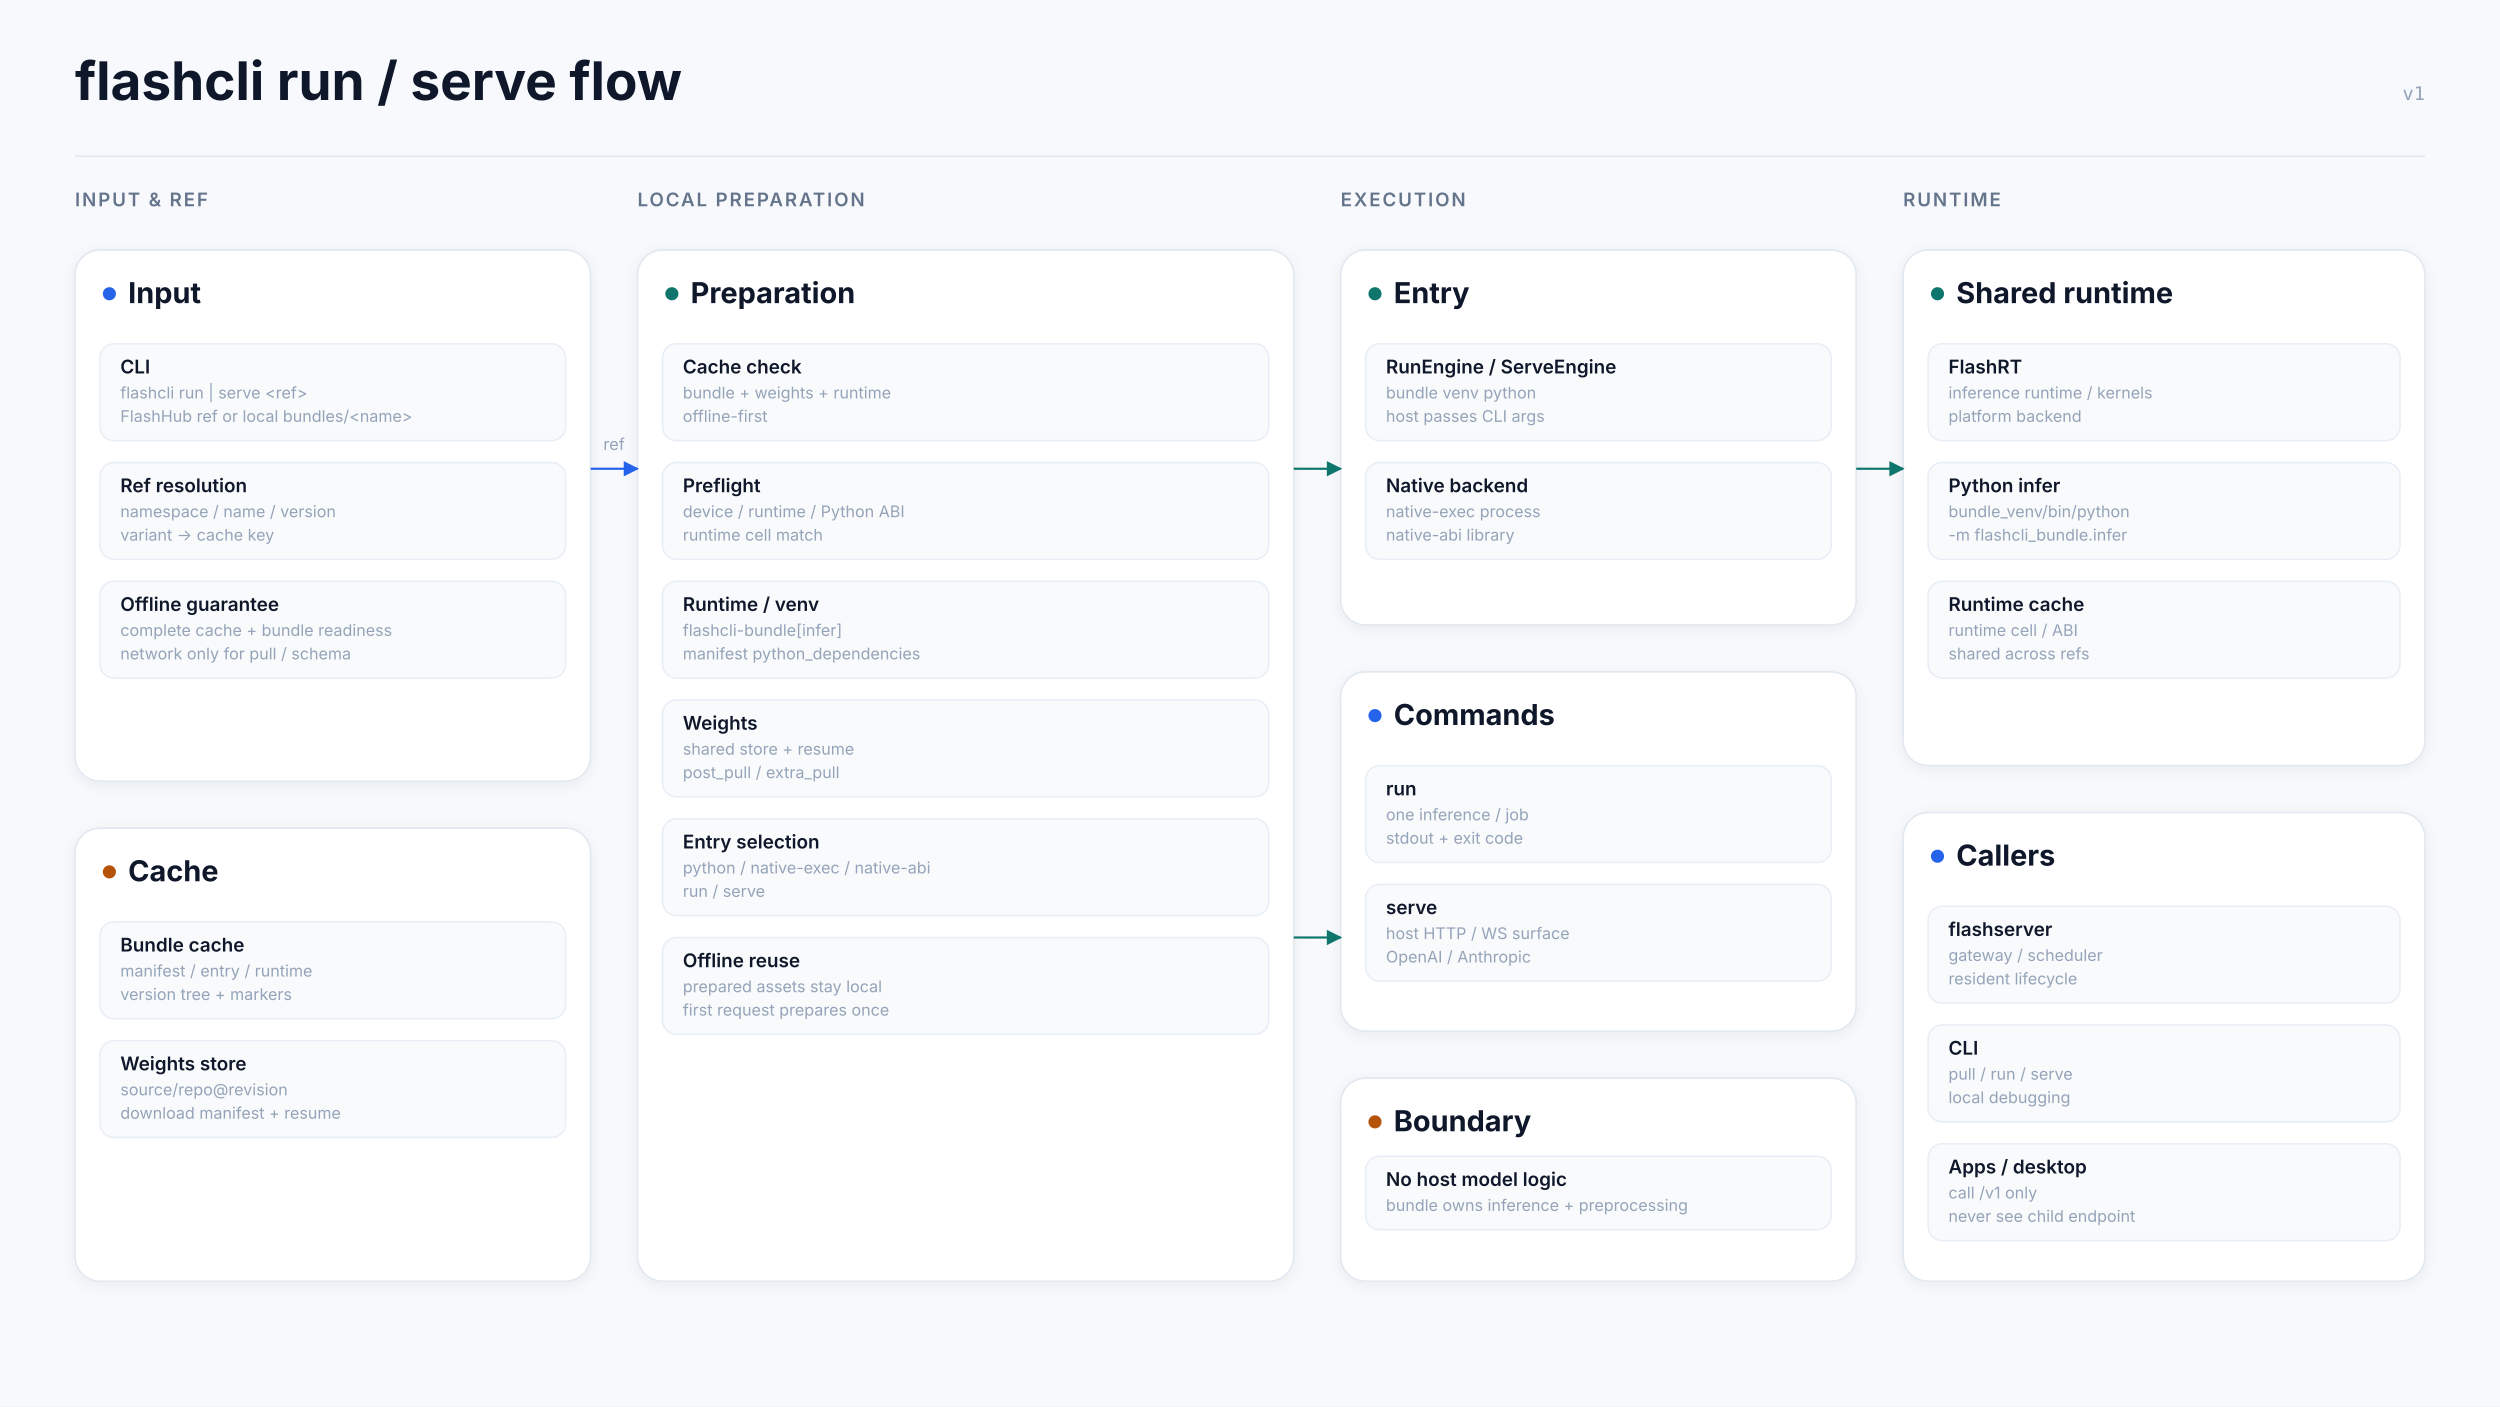
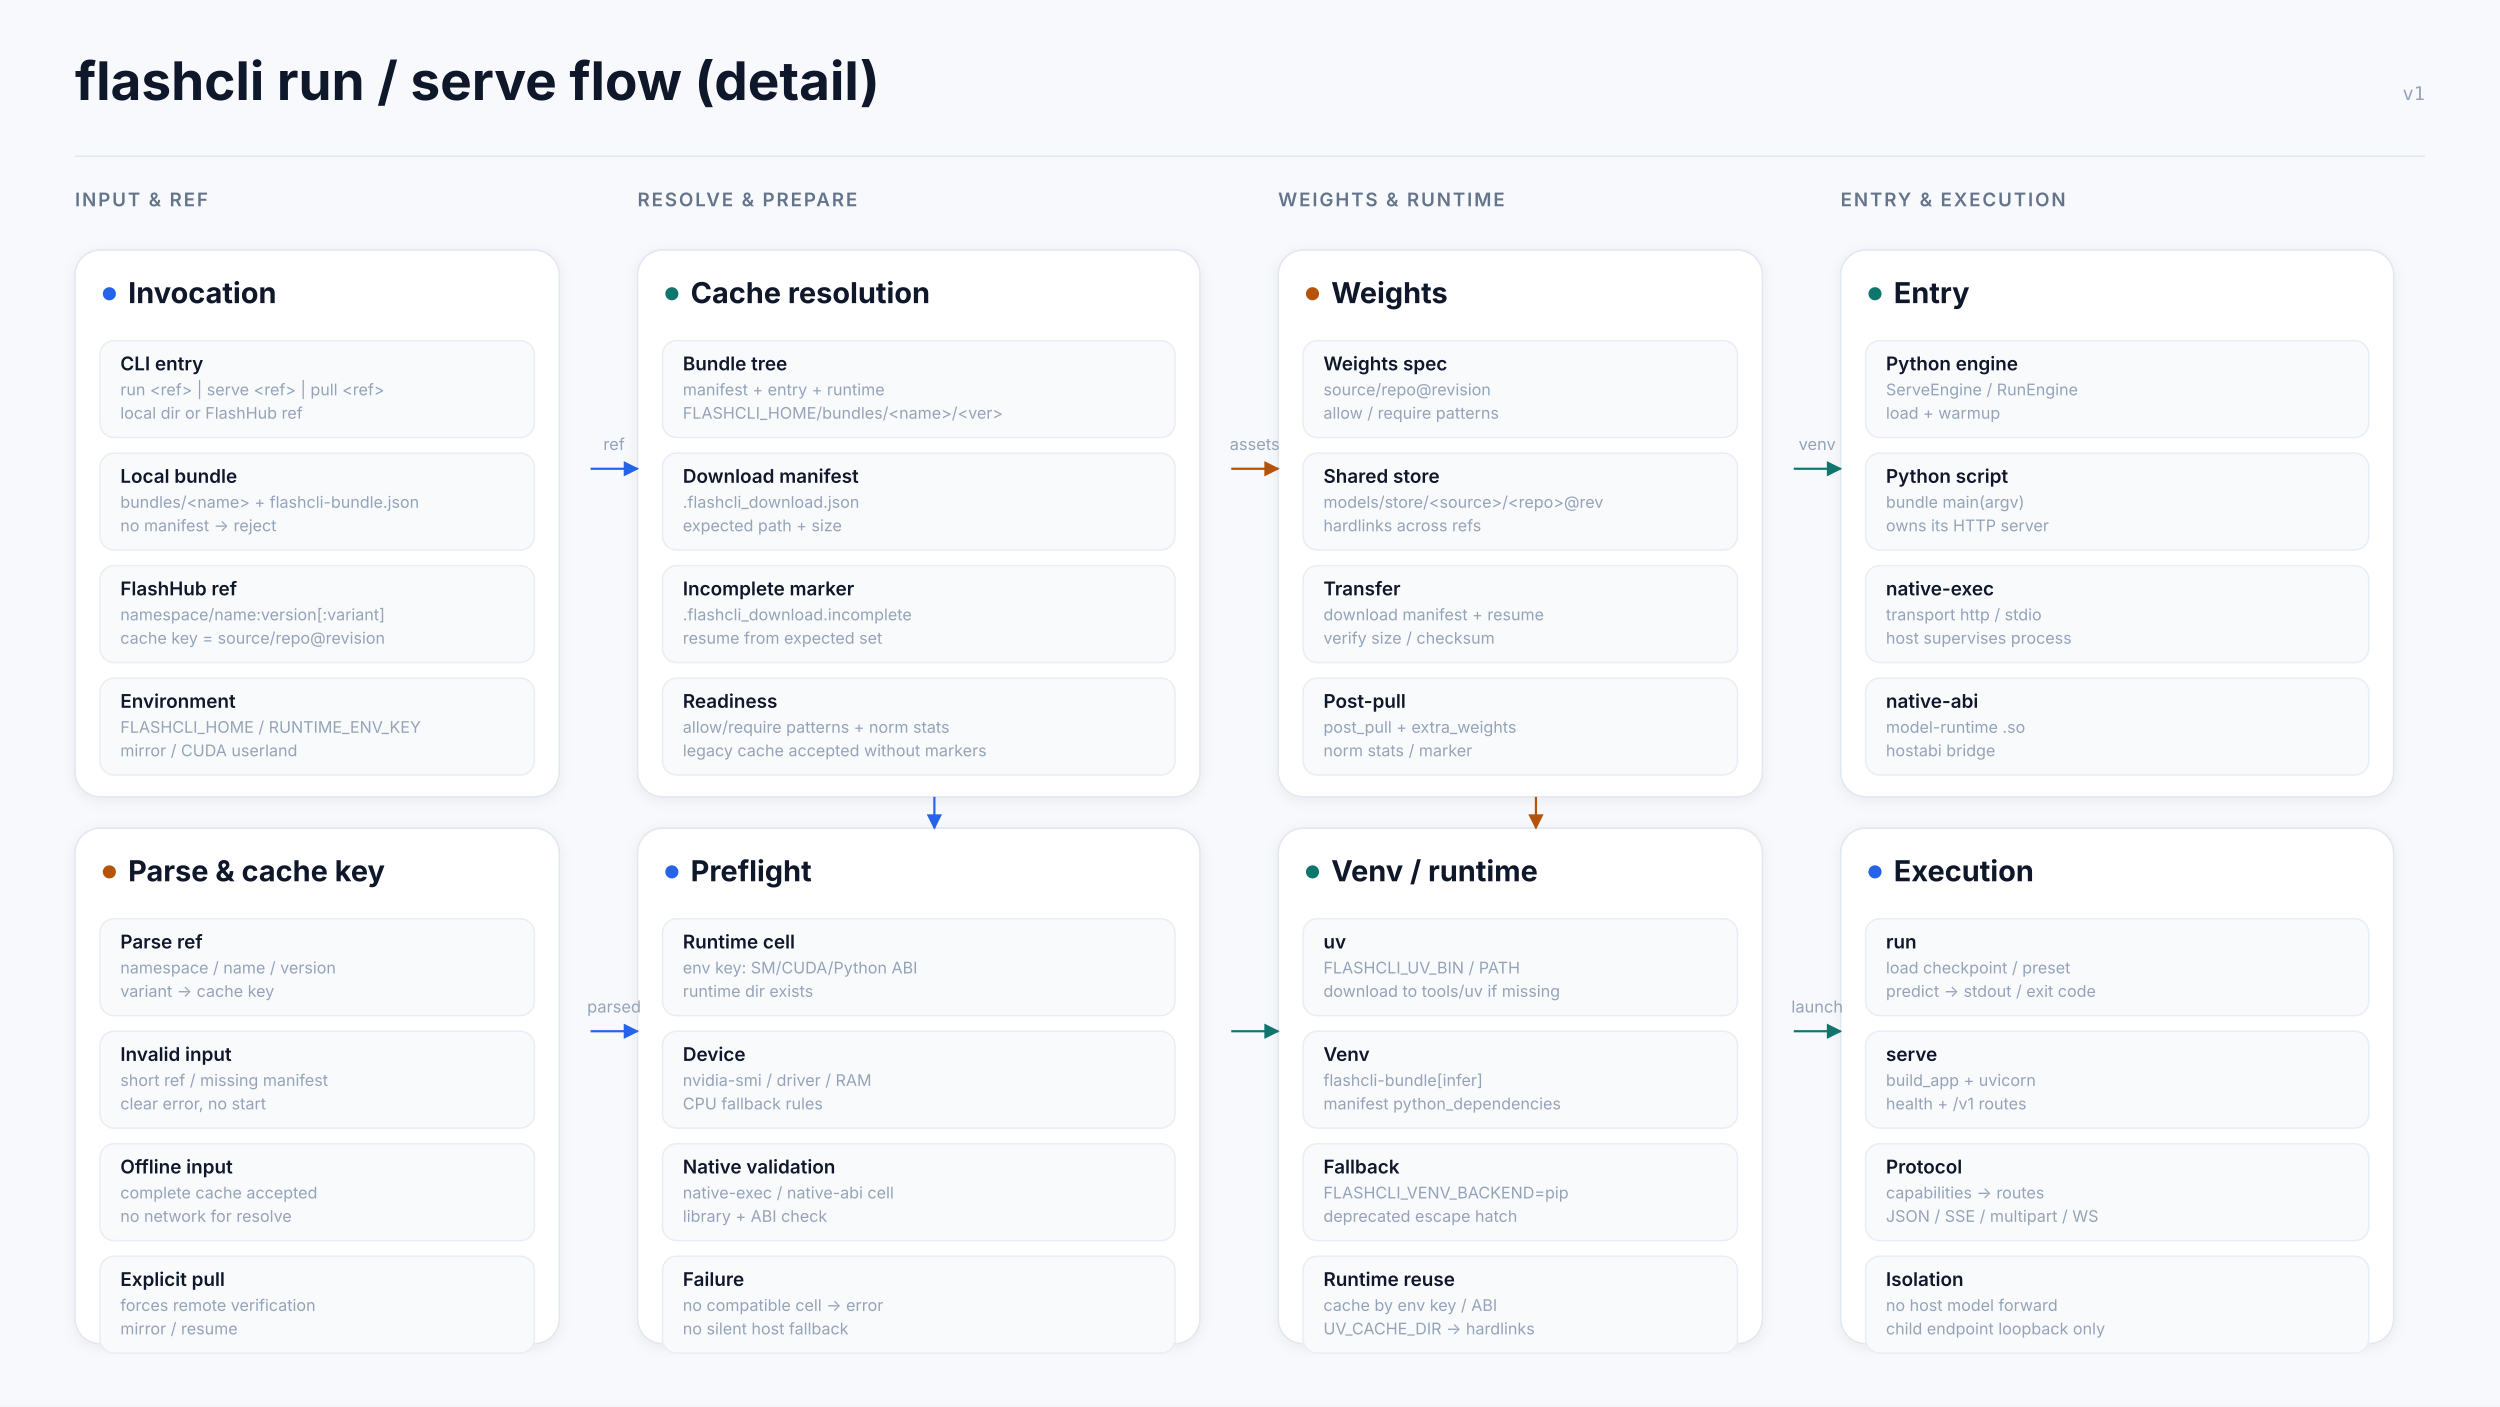
<svg xmlns="http://www.w3.org/2000/svg" width="1600" height="900" viewBox="0 0 1600 900">
  <defs>
    <filter id="shadow" x="-20%" y="-20%" width="140%" height="140%">
      <feDropShadow dx="0" dy="2" stdDeviation="4" flood-color="#0F172A" flood-opacity="0.06" />
    </filter>
    <marker id="arrow-blue" viewBox="0 0 10 10" refX="9" refY="5" markerWidth="7" markerHeight="7" orient="auto-start-reverse">
      <path d="M 0 0 L 10 5 L 0 10 z" fill="#2563EB" />
    </marker>
    <marker id="arrow-green" viewBox="0 0 10 10" refX="9" refY="5" markerWidth="7" markerHeight="7" orient="auto-start-reverse">
      <path d="M 0 0 L 10 5 L 0 10 z" fill="#0F766E" />
    </marker>
    <marker id="arrow-amber" viewBox="0 0 10 10" refX="9" refY="5" markerWidth="7" markerHeight="7" orient="auto-start-reverse">
      <path d="M 0 0 L 10 5 L 0 10 z" fill="#B45309" />
    </marker>
    <marker id="arrow-red" viewBox="0 0 10 10" refX="9" refY="5" markerWidth="7" markerHeight="7" orient="auto-start-reverse">
      <path d="M 0 0 L 10 5 L 0 10 z" fill="#DC2626" />
    </marker>
  </defs>
  <rect width="1600" height="900" fill="#F7F9FC" />
  <path d="M 48 100 L 1552 100" stroke="#E2E8F0" stroke-width="1" />
-   <text x="48" y="64" text-anchor="start" font-family="Inter, Segoe UI, sans-serif" font-size="34" font-weight="700" fill="#0F172A">flashcli run / serve flow</text>
+   <text x="48" y="64" text-anchor="start" font-family="Inter, Segoe UI, sans-serif" font-size="34" font-weight="700" fill="#0F172A">flashcli run / serve flow (detail)</text>
  <text x="1552" y="64" text-anchor="end" font-family="JetBrains Mono, Consolas, monospace" font-size="12" font-weight="400" fill="#94A3B8">v1</text>
  <text x="48" y="132" text-anchor="start" font-family="Inter, Segoe UI, sans-serif" font-size="12" font-weight="600" fill="#64748B" letter-spacing="1.2">INPUT &amp; REF</text>
-   <text x="408" y="132" text-anchor="start" font-family="Inter, Segoe UI, sans-serif" font-size="12" font-weight="600" fill="#64748B" letter-spacing="1.2">LOCAL PREPARATION</text>
-   <text x="858" y="132" text-anchor="start" font-family="Inter, Segoe UI, sans-serif" font-size="12" font-weight="600" fill="#64748B" letter-spacing="1.2">EXECUTION</text>
-   <text x="1218" y="132" text-anchor="start" font-family="Inter, Segoe UI, sans-serif" font-size="12" font-weight="600" fill="#64748B" letter-spacing="1.2">RUNTIME</text>
-   <rect x="48" y="160" width="330" height="340" rx="16" fill="#FFFFFF" stroke="#E2E8F0" stroke-width="1.1" filter="url(#shadow)" />
+   <text x="408" y="132" text-anchor="start" font-family="Inter, Segoe UI, sans-serif" font-size="12" font-weight="600" fill="#64748B" letter-spacing="1.2">RESOLVE &amp; PREPARE</text>
+   <text x="818" y="132" text-anchor="start" font-family="Inter, Segoe UI, sans-serif" font-size="12" font-weight="600" fill="#64748B" letter-spacing="1.2">WEIGHTS &amp; RUNTIME</text>
+   <text x="1178" y="132" text-anchor="start" font-family="Inter, Segoe UI, sans-serif" font-size="12" font-weight="600" fill="#64748B" letter-spacing="1.2">ENTRY &amp; EXECUTION</text>
+   <rect x="48" y="160" width="310" height="350" rx="16" fill="#FFFFFF" stroke="#E2E8F0" stroke-width="1.1" filter="url(#shadow)" />
  <circle cx="70" cy="188" r="4.2" fill="#2563EB" />
-   <text x="82" y="194" text-anchor="start" font-family="Inter, Segoe UI, sans-serif" font-size="18.5" font-weight="700" fill="#0F172A">Input</text>
-   <rect x="64" y="220" width="298" height="62" rx="9" fill="#F8FAFC" stroke="#E8EEF5" stroke-width="1" />
-   <text x="77" y="239" text-anchor="start" font-family="Inter, Segoe UI, sans-serif" font-size="12.1" font-weight="600" fill="#0F172A">CLI</text>
-   <text x="77" y="255" text-anchor="start" font-family="Inter, Segoe UI, sans-serif" font-size="10.3" font-weight="400" fill="#94A3B8">flashcli run | serve &lt;ref&gt;</text>
-   <text x="77" y="270" text-anchor="start" font-family="Inter, Segoe UI, sans-serif" font-size="10.3" font-weight="400" fill="#94A3B8">FlashHub ref or local bundles/&lt;name&gt;</text>
-   <rect x="64" y="296" width="298" height="62" rx="9" fill="#F8FAFC" stroke="#E8EEF5" stroke-width="1" />
-   <text x="77" y="315" text-anchor="start" font-family="Inter, Segoe UI, sans-serif" font-size="12.1" font-weight="600" fill="#0F172A">Ref resolution</text>
-   <text x="77" y="331" text-anchor="start" font-family="Inter, Segoe UI, sans-serif" font-size="10.3" font-weight="400" fill="#94A3B8">namespace / name / version</text>
-   <text x="77" y="346" text-anchor="start" font-family="Inter, Segoe UI, sans-serif" font-size="10.3" font-weight="400" fill="#94A3B8">variant -&gt; cache key</text>
-   <rect x="64" y="372" width="298" height="62" rx="9" fill="#F8FAFC" stroke="#E8EEF5" stroke-width="1" />
-   <text x="77" y="391" text-anchor="start" font-family="Inter, Segoe UI, sans-serif" font-size="12.1" font-weight="600" fill="#0F172A">Offline guarantee</text>
-   <text x="77" y="407" text-anchor="start" font-family="Inter, Segoe UI, sans-serif" font-size="10.3" font-weight="400" fill="#94A3B8">complete cache + bundle readiness</text>
-   <text x="77" y="422" text-anchor="start" font-family="Inter, Segoe UI, sans-serif" font-size="10.3" font-weight="400" fill="#94A3B8">network only for pull / schema</text>
-   <rect x="48" y="530" width="330" height="290" rx="16" fill="#FFFFFF" stroke="#E2E8F0" stroke-width="1.1" filter="url(#shadow)" />
+   <text x="82" y="194" text-anchor="start" font-family="Inter, Segoe UI, sans-serif" font-size="18.5" font-weight="700" fill="#0F172A">Invocation</text>
+   <rect x="64" y="218" width="278" height="62" rx="9" fill="#F8FAFC" stroke="#E8EEF5" stroke-width="1" />
+   <text x="77" y="237" text-anchor="start" font-family="Inter, Segoe UI, sans-serif" font-size="12.1" font-weight="600" fill="#0F172A">CLI entry</text>
+   <text x="77" y="253" text-anchor="start" font-family="Inter, Segoe UI, sans-serif" font-size="10.3" font-weight="400" fill="#94A3B8">run &lt;ref&gt; | serve &lt;ref&gt; | pull &lt;ref&gt;</text>
+   <text x="77" y="268" text-anchor="start" font-family="Inter, Segoe UI, sans-serif" font-size="10.3" font-weight="400" fill="#94A3B8">local dir or FlashHub ref</text>
+   <rect x="64" y="290" width="278" height="62" rx="9" fill="#F8FAFC" stroke="#E8EEF5" stroke-width="1" />
+   <text x="77" y="309" text-anchor="start" font-family="Inter, Segoe UI, sans-serif" font-size="12.1" font-weight="600" fill="#0F172A">Local bundle</text>
+   <text x="77" y="325" text-anchor="start" font-family="Inter, Segoe UI, sans-serif" font-size="10.3" font-weight="400" fill="#94A3B8">bundles/&lt;name&gt; + flashcli-bundle.json</text>
+   <text x="77" y="340" text-anchor="start" font-family="Inter, Segoe UI, sans-serif" font-size="10.3" font-weight="400" fill="#94A3B8">no manifest -&gt; reject</text>
+   <rect x="64" y="362" width="278" height="62" rx="9" fill="#F8FAFC" stroke="#E8EEF5" stroke-width="1" />
+   <text x="77" y="381" text-anchor="start" font-family="Inter, Segoe UI, sans-serif" font-size="12.1" font-weight="600" fill="#0F172A">FlashHub ref</text>
+   <text x="77" y="397" text-anchor="start" font-family="Inter, Segoe UI, sans-serif" font-size="10.3" font-weight="400" fill="#94A3B8">namespace/name:version[:variant]</text>
+   <text x="77" y="412" text-anchor="start" font-family="Inter, Segoe UI, sans-serif" font-size="10.3" font-weight="400" fill="#94A3B8">cache key = source/repo@revision</text>
+   <rect x="64" y="434" width="278" height="62" rx="9" fill="#F8FAFC" stroke="#E8EEF5" stroke-width="1" />
+   <text x="77" y="453" text-anchor="start" font-family="Inter, Segoe UI, sans-serif" font-size="12.1" font-weight="600" fill="#0F172A">Environment</text>
+   <text x="77" y="469" text-anchor="start" font-family="Inter, Segoe UI, sans-serif" font-size="10.3" font-weight="400" fill="#94A3B8">FLASHCLI_HOME / RUNTIME_ENV_KEY</text>
+   <text x="77" y="484" text-anchor="start" font-family="Inter, Segoe UI, sans-serif" font-size="10.3" font-weight="400" fill="#94A3B8">mirror / CUDA userland</text>
+   <rect x="48" y="530" width="310" height="330" rx="16" fill="#FFFFFF" stroke="#E2E8F0" stroke-width="1.1" filter="url(#shadow)" />
  <circle cx="70" cy="558" r="4.2" fill="#B45309" />
-   <text x="82" y="564" text-anchor="start" font-family="Inter, Segoe UI, sans-serif" font-size="18.5" font-weight="700" fill="#0F172A">Cache</text>
-   <rect x="64" y="590" width="298" height="62" rx="9" fill="#F8FAFC" stroke="#E8EEF5" stroke-width="1" />
-   <text x="77" y="609" text-anchor="start" font-family="Inter, Segoe UI, sans-serif" font-size="12.1" font-weight="600" fill="#0F172A">Bundle cache</text>
-   <text x="77" y="625" text-anchor="start" font-family="Inter, Segoe UI, sans-serif" font-size="10.3" font-weight="400" fill="#94A3B8">manifest / entry / runtime</text>
-   <text x="77" y="640" text-anchor="start" font-family="Inter, Segoe UI, sans-serif" font-size="10.3" font-weight="400" fill="#94A3B8">version tree + markers</text>
-   <rect x="64" y="666" width="298" height="62" rx="9" fill="#F8FAFC" stroke="#E8EEF5" stroke-width="1" />
-   <text x="77" y="685" text-anchor="start" font-family="Inter, Segoe UI, sans-serif" font-size="12.1" font-weight="600" fill="#0F172A">Weights store</text>
-   <text x="77" y="701" text-anchor="start" font-family="Inter, Segoe UI, sans-serif" font-size="10.3" font-weight="400" fill="#94A3B8">source/repo@revision</text>
-   <text x="77" y="716" text-anchor="start" font-family="Inter, Segoe UI, sans-serif" font-size="10.3" font-weight="400" fill="#94A3B8">download manifest + resume</text>
-   <rect x="408" y="160" width="420" height="660" rx="16" fill="#FFFFFF" stroke="#E2E8F0" stroke-width="1.1" filter="url(#shadow)" />
+   <text x="82" y="564" text-anchor="start" font-family="Inter, Segoe UI, sans-serif" font-size="18.5" font-weight="700" fill="#0F172A">Parse &amp; cache key</text>
+   <rect x="64" y="588" width="278" height="62" rx="9" fill="#F8FAFC" stroke="#E8EEF5" stroke-width="1" />
+   <text x="77" y="607" text-anchor="start" font-family="Inter, Segoe UI, sans-serif" font-size="12.1" font-weight="600" fill="#0F172A">Parse ref</text>
+   <text x="77" y="623" text-anchor="start" font-family="Inter, Segoe UI, sans-serif" font-size="10.3" font-weight="400" fill="#94A3B8">namespace / name / version</text>
+   <text x="77" y="638" text-anchor="start" font-family="Inter, Segoe UI, sans-serif" font-size="10.3" font-weight="400" fill="#94A3B8">variant -&gt; cache key</text>
+   <rect x="64" y="660" width="278" height="62" rx="9" fill="#F8FAFC" stroke="#E8EEF5" stroke-width="1" />
+   <text x="77" y="679" text-anchor="start" font-family="Inter, Segoe UI, sans-serif" font-size="12.1" font-weight="600" fill="#0F172A">Invalid input</text>
+   <text x="77" y="695" text-anchor="start" font-family="Inter, Segoe UI, sans-serif" font-size="10.3" font-weight="400" fill="#94A3B8">short ref / missing manifest</text>
+   <text x="77" y="710" text-anchor="start" font-family="Inter, Segoe UI, sans-serif" font-size="10.3" font-weight="400" fill="#94A3B8">clear error, no start</text>
+   <rect x="64" y="732" width="278" height="62" rx="9" fill="#F8FAFC" stroke="#E8EEF5" stroke-width="1" />
+   <text x="77" y="751" text-anchor="start" font-family="Inter, Segoe UI, sans-serif" font-size="12.1" font-weight="600" fill="#0F172A">Offline input</text>
+   <text x="77" y="767" text-anchor="start" font-family="Inter, Segoe UI, sans-serif" font-size="10.3" font-weight="400" fill="#94A3B8">complete cache accepted</text>
+   <text x="77" y="782" text-anchor="start" font-family="Inter, Segoe UI, sans-serif" font-size="10.3" font-weight="400" fill="#94A3B8">no network for resolve</text>
+   <rect x="64" y="804" width="278" height="62" rx="9" fill="#F8FAFC" stroke="#E8EEF5" stroke-width="1" />
+   <text x="77" y="823" text-anchor="start" font-family="Inter, Segoe UI, sans-serif" font-size="12.1" font-weight="600" fill="#0F172A">Explicit pull</text>
+   <text x="77" y="839" text-anchor="start" font-family="Inter, Segoe UI, sans-serif" font-size="10.3" font-weight="400" fill="#94A3B8">forces remote verification</text>
+   <text x="77" y="854" text-anchor="start" font-family="Inter, Segoe UI, sans-serif" font-size="10.3" font-weight="400" fill="#94A3B8">mirror / resume</text>
+   <rect x="408" y="160" width="360" height="350" rx="16" fill="#FFFFFF" stroke="#E2E8F0" stroke-width="1.1" filter="url(#shadow)" />
  <circle cx="430" cy="188" r="4.2" fill="#0F766E" />
-   <text x="442" y="194" text-anchor="start" font-family="Inter, Segoe UI, sans-serif" font-size="18.5" font-weight="700" fill="#0F172A">Preparation</text>
-   <rect x="424" y="220" width="388" height="62" rx="9" fill="#F8FAFC" stroke="#E8EEF5" stroke-width="1" />
-   <text x="437" y="239" text-anchor="start" font-family="Inter, Segoe UI, sans-serif" font-size="12.1" font-weight="600" fill="#0F172A">Cache check</text>
-   <text x="437" y="255" text-anchor="start" font-family="Inter, Segoe UI, sans-serif" font-size="10.3" font-weight="400" fill="#94A3B8">bundle + weights + runtime</text>
-   <text x="437" y="270" text-anchor="start" font-family="Inter, Segoe UI, sans-serif" font-size="10.3" font-weight="400" fill="#94A3B8">offline-first</text>
-   <rect x="424" y="296" width="388" height="62" rx="9" fill="#F8FAFC" stroke="#E8EEF5" stroke-width="1" />
-   <text x="437" y="315" text-anchor="start" font-family="Inter, Segoe UI, sans-serif" font-size="12.1" font-weight="600" fill="#0F172A">Preflight</text>
-   <text x="437" y="331" text-anchor="start" font-family="Inter, Segoe UI, sans-serif" font-size="10.3" font-weight="400" fill="#94A3B8">device / runtime / Python ABI</text>
-   <text x="437" y="346" text-anchor="start" font-family="Inter, Segoe UI, sans-serif" font-size="10.3" font-weight="400" fill="#94A3B8">runtime cell match</text>
-   <rect x="424" y="372" width="388" height="62" rx="9" fill="#F8FAFC" stroke="#E8EEF5" stroke-width="1" />
-   <text x="437" y="391" text-anchor="start" font-family="Inter, Segoe UI, sans-serif" font-size="12.1" font-weight="600" fill="#0F172A">Runtime / venv</text>
-   <text x="437" y="407" text-anchor="start" font-family="Inter, Segoe UI, sans-serif" font-size="10.3" font-weight="400" fill="#94A3B8">flashcli-bundle[infer]</text>
-   <text x="437" y="422" text-anchor="start" font-family="Inter, Segoe UI, sans-serif" font-size="10.3" font-weight="400" fill="#94A3B8">manifest python_dependencies</text>
-   <rect x="424" y="448" width="388" height="62" rx="9" fill="#F8FAFC" stroke="#E8EEF5" stroke-width="1" />
-   <text x="437" y="467" text-anchor="start" font-family="Inter, Segoe UI, sans-serif" font-size="12.1" font-weight="600" fill="#0F172A">Weights</text>
-   <text x="437" y="483" text-anchor="start" font-family="Inter, Segoe UI, sans-serif" font-size="10.3" font-weight="400" fill="#94A3B8">shared store + resume</text>
-   <text x="437" y="498" text-anchor="start" font-family="Inter, Segoe UI, sans-serif" font-size="10.3" font-weight="400" fill="#94A3B8">post_pull / extra_pull</text>
-   <rect x="424" y="524" width="388" height="62" rx="9" fill="#F8FAFC" stroke="#E8EEF5" stroke-width="1" />
-   <text x="437" y="543" text-anchor="start" font-family="Inter, Segoe UI, sans-serif" font-size="12.1" font-weight="600" fill="#0F172A">Entry selection</text>
-   <text x="437" y="559" text-anchor="start" font-family="Inter, Segoe UI, sans-serif" font-size="10.3" font-weight="400" fill="#94A3B8">python / native-exec / native-abi</text>
-   <text x="437" y="574" text-anchor="start" font-family="Inter, Segoe UI, sans-serif" font-size="10.3" font-weight="400" fill="#94A3B8">run / serve</text>
-   <rect x="424" y="600" width="388" height="62" rx="9" fill="#F8FAFC" stroke="#E8EEF5" stroke-width="1" />
-   <text x="437" y="619" text-anchor="start" font-family="Inter, Segoe UI, sans-serif" font-size="12.1" font-weight="600" fill="#0F172A">Offline reuse</text>
-   <text x="437" y="635" text-anchor="start" font-family="Inter, Segoe UI, sans-serif" font-size="10.3" font-weight="400" fill="#94A3B8">prepared assets stay local</text>
-   <text x="437" y="650" text-anchor="start" font-family="Inter, Segoe UI, sans-serif" font-size="10.3" font-weight="400" fill="#94A3B8">first request prepares once</text>
-   <rect x="858" y="160" width="330" height="240" rx="16" fill="#FFFFFF" stroke="#E2E8F0" stroke-width="1.1" filter="url(#shadow)" />
-   <circle cx="880" cy="188" r="4.2" fill="#0F766E" />
-   <text x="892" y="194" text-anchor="start" font-family="Inter, Segoe UI, sans-serif" font-size="18.5" font-weight="700" fill="#0F172A">Entry</text>
-   <rect x="874" y="220" width="298" height="62" rx="9" fill="#F8FAFC" stroke="#E8EEF5" stroke-width="1" />
-   <text x="887" y="239" text-anchor="start" font-family="Inter, Segoe UI, sans-serif" font-size="12.1" font-weight="600" fill="#0F172A">RunEngine / ServeEngine</text>
-   <text x="887" y="255" text-anchor="start" font-family="Inter, Segoe UI, sans-serif" font-size="10.3" font-weight="400" fill="#94A3B8">bundle venv python</text>
-   <text x="887" y="270" text-anchor="start" font-family="Inter, Segoe UI, sans-serif" font-size="10.3" font-weight="400" fill="#94A3B8">host passes CLI args</text>
-   <rect x="874" y="296" width="298" height="62" rx="9" fill="#F8FAFC" stroke="#E8EEF5" stroke-width="1" />
-   <text x="887" y="315" text-anchor="start" font-family="Inter, Segoe UI, sans-serif" font-size="12.1" font-weight="600" fill="#0F172A">Native backend</text>
-   <text x="887" y="331" text-anchor="start" font-family="Inter, Segoe UI, sans-serif" font-size="10.3" font-weight="400" fill="#94A3B8">native-exec process</text>
-   <text x="887" y="346" text-anchor="start" font-family="Inter, Segoe UI, sans-serif" font-size="10.3" font-weight="400" fill="#94A3B8">native-abi library</text>
-   <rect x="858" y="430" width="330" height="230" rx="16" fill="#FFFFFF" stroke="#E2E8F0" stroke-width="1.1" filter="url(#shadow)" />
-   <circle cx="880" cy="458" r="4.2" fill="#2563EB" />
-   <text x="892" y="464" text-anchor="start" font-family="Inter, Segoe UI, sans-serif" font-size="18.5" font-weight="700" fill="#0F172A">Commands</text>
-   <rect x="874" y="490" width="298" height="62" rx="9" fill="#F8FAFC" stroke="#E8EEF5" stroke-width="1" />
-   <text x="887" y="509" text-anchor="start" font-family="Inter, Segoe UI, sans-serif" font-size="12.1" font-weight="600" fill="#0F172A">run</text>
-   <text x="887" y="525" text-anchor="start" font-family="Inter, Segoe UI, sans-serif" font-size="10.3" font-weight="400" fill="#94A3B8">one inference / job</text>
-   <text x="887" y="540" text-anchor="start" font-family="Inter, Segoe UI, sans-serif" font-size="10.3" font-weight="400" fill="#94A3B8">stdout + exit code</text>
-   <rect x="874" y="566" width="298" height="62" rx="9" fill="#F8FAFC" stroke="#E8EEF5" stroke-width="1" />
-   <text x="887" y="585" text-anchor="start" font-family="Inter, Segoe UI, sans-serif" font-size="12.1" font-weight="600" fill="#0F172A">serve</text>
-   <text x="887" y="601" text-anchor="start" font-family="Inter, Segoe UI, sans-serif" font-size="10.3" font-weight="400" fill="#94A3B8">host HTTP / WS surface</text>
-   <text x="887" y="616" text-anchor="start" font-family="Inter, Segoe UI, sans-serif" font-size="10.3" font-weight="400" fill="#94A3B8">OpenAI / Anthropic</text>
-   <rect x="858" y="690" width="330" height="130" rx="16" fill="#FFFFFF" stroke="#E2E8F0" stroke-width="1.1" filter="url(#shadow)" />
-   <circle cx="880" cy="718" r="4.2" fill="#B45309" />
-   <text x="892" y="724" text-anchor="start" font-family="Inter, Segoe UI, sans-serif" font-size="18.5" font-weight="700" fill="#0F172A">Boundary</text>
-   <rect x="874" y="740" width="298" height="47" rx="9" fill="#F8FAFC" stroke="#E8EEF5" stroke-width="1" />
-   <text x="887" y="759" text-anchor="start" font-family="Inter, Segoe UI, sans-serif" font-size="12.1" font-weight="600" fill="#0F172A">No host model logic</text>
-   <text x="887" y="775" text-anchor="start" font-family="Inter, Segoe UI, sans-serif" font-size="10.3" font-weight="400" fill="#94A3B8">bundle owns inference + preprocessing</text>
-   <rect x="1218" y="160" width="334" height="330" rx="16" fill="#FFFFFF" stroke="#E2E8F0" stroke-width="1.1" filter="url(#shadow)" />
-   <circle cx="1240" cy="188" r="4.2" fill="#0F766E" />
-   <text x="1252" y="194" text-anchor="start" font-family="Inter, Segoe UI, sans-serif" font-size="18.5" font-weight="700" fill="#0F172A">Shared runtime</text>
-   <rect x="1234" y="220" width="302" height="62" rx="9" fill="#F8FAFC" stroke="#E8EEF5" stroke-width="1" />
-   <text x="1247" y="239" text-anchor="start" font-family="Inter, Segoe UI, sans-serif" font-size="12.1" font-weight="600" fill="#0F172A">FlashRT</text>
-   <text x="1247" y="255" text-anchor="start" font-family="Inter, Segoe UI, sans-serif" font-size="10.3" font-weight="400" fill="#94A3B8">inference runtime / kernels</text>
-   <text x="1247" y="270" text-anchor="start" font-family="Inter, Segoe UI, sans-serif" font-size="10.3" font-weight="400" fill="#94A3B8">platform backend</text>
-   <rect x="1234" y="296" width="302" height="62" rx="9" fill="#F8FAFC" stroke="#E8EEF5" stroke-width="1" />
-   <text x="1247" y="315" text-anchor="start" font-family="Inter, Segoe UI, sans-serif" font-size="12.1" font-weight="600" fill="#0F172A">Python infer</text>
-   <text x="1247" y="331" text-anchor="start" font-family="Inter, Segoe UI, sans-serif" font-size="10.3" font-weight="400" fill="#94A3B8">bundle_venv/bin/python</text>
-   <text x="1247" y="346" text-anchor="start" font-family="Inter, Segoe UI, sans-serif" font-size="10.3" font-weight="400" fill="#94A3B8">-m flashcli_bundle.infer</text>
-   <rect x="1234" y="372" width="302" height="62" rx="9" fill="#F8FAFC" stroke="#E8EEF5" stroke-width="1" />
-   <text x="1247" y="391" text-anchor="start" font-family="Inter, Segoe UI, sans-serif" font-size="12.1" font-weight="600" fill="#0F172A">Runtime cache</text>
-   <text x="1247" y="407" text-anchor="start" font-family="Inter, Segoe UI, sans-serif" font-size="10.3" font-weight="400" fill="#94A3B8">runtime cell / ABI</text>
-   <text x="1247" y="422" text-anchor="start" font-family="Inter, Segoe UI, sans-serif" font-size="10.3" font-weight="400" fill="#94A3B8">shared across refs</text>
-   <rect x="1218" y="520" width="334" height="300" rx="16" fill="#FFFFFF" stroke="#E2E8F0" stroke-width="1.1" filter="url(#shadow)" />
-   <circle cx="1240" cy="548" r="4.2" fill="#2563EB" />
-   <text x="1252" y="554" text-anchor="start" font-family="Inter, Segoe UI, sans-serif" font-size="18.5" font-weight="700" fill="#0F172A">Callers</text>
-   <rect x="1234" y="580" width="302" height="62" rx="9" fill="#F8FAFC" stroke="#E8EEF5" stroke-width="1" />
-   <text x="1247" y="599" text-anchor="start" font-family="Inter, Segoe UI, sans-serif" font-size="12.1" font-weight="600" fill="#0F172A">flashserver</text>
-   <text x="1247" y="615" text-anchor="start" font-family="Inter, Segoe UI, sans-serif" font-size="10.3" font-weight="400" fill="#94A3B8">gateway / scheduler</text>
-   <text x="1247" y="630" text-anchor="start" font-family="Inter, Segoe UI, sans-serif" font-size="10.3" font-weight="400" fill="#94A3B8">resident lifecycle</text>
-   <rect x="1234" y="656" width="302" height="62" rx="9" fill="#F8FAFC" stroke="#E8EEF5" stroke-width="1" />
-   <text x="1247" y="675" text-anchor="start" font-family="Inter, Segoe UI, sans-serif" font-size="12.1" font-weight="600" fill="#0F172A">CLI</text>
-   <text x="1247" y="691" text-anchor="start" font-family="Inter, Segoe UI, sans-serif" font-size="10.3" font-weight="400" fill="#94A3B8">pull / run / serve</text>
-   <text x="1247" y="706" text-anchor="start" font-family="Inter, Segoe UI, sans-serif" font-size="10.3" font-weight="400" fill="#94A3B8">local debugging</text>
-   <rect x="1234" y="732" width="302" height="62" rx="9" fill="#F8FAFC" stroke="#E8EEF5" stroke-width="1" />
-   <text x="1247" y="751" text-anchor="start" font-family="Inter, Segoe UI, sans-serif" font-size="12.1" font-weight="600" fill="#0F172A">Apps / desktop</text>
-   <text x="1247" y="767" text-anchor="start" font-family="Inter, Segoe UI, sans-serif" font-size="10.3" font-weight="400" fill="#94A3B8">call /v1 only</text>
-   <text x="1247" y="782" text-anchor="start" font-family="Inter, Segoe UI, sans-serif" font-size="10.3" font-weight="400" fill="#94A3B8">never see child endpoint</text>
-   <path d="M 378 300 L 408 300" fill="none" stroke="#2563EB" stroke-width="1.4" marker-end="url(#arrow-blue)" />
+   <text x="442" y="194" text-anchor="start" font-family="Inter, Segoe UI, sans-serif" font-size="18.5" font-weight="700" fill="#0F172A">Cache resolution</text>
+   <rect x="424" y="218" width="328" height="62" rx="9" fill="#F8FAFC" stroke="#E8EEF5" stroke-width="1" />
+   <text x="437" y="237" text-anchor="start" font-family="Inter, Segoe UI, sans-serif" font-size="12.1" font-weight="600" fill="#0F172A">Bundle tree</text>
+   <text x="437" y="253" text-anchor="start" font-family="Inter, Segoe UI, sans-serif" font-size="10.3" font-weight="400" fill="#94A3B8">manifest + entry + runtime</text>
+   <text x="437" y="268" text-anchor="start" font-family="Inter, Segoe UI, sans-serif" font-size="10.3" font-weight="400" fill="#94A3B8">FLASHCLI_HOME/bundles/&lt;name&gt;/&lt;ver&gt;</text>
+   <rect x="424" y="290" width="328" height="62" rx="9" fill="#F8FAFC" stroke="#E8EEF5" stroke-width="1" />
+   <text x="437" y="309" text-anchor="start" font-family="Inter, Segoe UI, sans-serif" font-size="12.1" font-weight="600" fill="#0F172A">Download manifest</text>
+   <text x="437" y="325" text-anchor="start" font-family="Inter, Segoe UI, sans-serif" font-size="10.3" font-weight="400" fill="#94A3B8">.flashcli_download.json</text>
+   <text x="437" y="340" text-anchor="start" font-family="Inter, Segoe UI, sans-serif" font-size="10.3" font-weight="400" fill="#94A3B8">expected path + size</text>
+   <rect x="424" y="362" width="328" height="62" rx="9" fill="#F8FAFC" stroke="#E8EEF5" stroke-width="1" />
+   <text x="437" y="381" text-anchor="start" font-family="Inter, Segoe UI, sans-serif" font-size="12.1" font-weight="600" fill="#0F172A">Incomplete marker</text>
+   <text x="437" y="397" text-anchor="start" font-family="Inter, Segoe UI, sans-serif" font-size="10.3" font-weight="400" fill="#94A3B8">.flashcli_download.incomplete</text>
+   <text x="437" y="412" text-anchor="start" font-family="Inter, Segoe UI, sans-serif" font-size="10.3" font-weight="400" fill="#94A3B8">resume from expected set</text>
+   <rect x="424" y="434" width="328" height="62" rx="9" fill="#F8FAFC" stroke="#E8EEF5" stroke-width="1" />
+   <text x="437" y="453" text-anchor="start" font-family="Inter, Segoe UI, sans-serif" font-size="12.1" font-weight="600" fill="#0F172A">Readiness</text>
+   <text x="437" y="469" text-anchor="start" font-family="Inter, Segoe UI, sans-serif" font-size="10.3" font-weight="400" fill="#94A3B8">allow/require patterns + norm stats</text>
+   <text x="437" y="484" text-anchor="start" font-family="Inter, Segoe UI, sans-serif" font-size="10.3" font-weight="400" fill="#94A3B8">legacy cache accepted without markers</text>
+   <rect x="408" y="530" width="360" height="330" rx="16" fill="#FFFFFF" stroke="#E2E8F0" stroke-width="1.1" filter="url(#shadow)" />
+   <circle cx="430" cy="558" r="4.2" fill="#2563EB" />
+   <text x="442" y="564" text-anchor="start" font-family="Inter, Segoe UI, sans-serif" font-size="18.5" font-weight="700" fill="#0F172A">Preflight</text>
+   <rect x="424" y="588" width="328" height="62" rx="9" fill="#F8FAFC" stroke="#E8EEF5" stroke-width="1" />
+   <text x="437" y="607" text-anchor="start" font-family="Inter, Segoe UI, sans-serif" font-size="12.1" font-weight="600" fill="#0F172A">Runtime cell</text>
+   <text x="437" y="623" text-anchor="start" font-family="Inter, Segoe UI, sans-serif" font-size="10.3" font-weight="400" fill="#94A3B8">env key: SM/CUDA/Python ABI</text>
+   <text x="437" y="638" text-anchor="start" font-family="Inter, Segoe UI, sans-serif" font-size="10.3" font-weight="400" fill="#94A3B8">runtime dir exists</text>
+   <rect x="424" y="660" width="328" height="62" rx="9" fill="#F8FAFC" stroke="#E8EEF5" stroke-width="1" />
+   <text x="437" y="679" text-anchor="start" font-family="Inter, Segoe UI, sans-serif" font-size="12.1" font-weight="600" fill="#0F172A">Device</text>
+   <text x="437" y="695" text-anchor="start" font-family="Inter, Segoe UI, sans-serif" font-size="10.3" font-weight="400" fill="#94A3B8">nvidia-smi / driver / RAM</text>
+   <text x="437" y="710" text-anchor="start" font-family="Inter, Segoe UI, sans-serif" font-size="10.3" font-weight="400" fill="#94A3B8">CPU fallback rules</text>
+   <rect x="424" y="732" width="328" height="62" rx="9" fill="#F8FAFC" stroke="#E8EEF5" stroke-width="1" />
+   <text x="437" y="751" text-anchor="start" font-family="Inter, Segoe UI, sans-serif" font-size="12.1" font-weight="600" fill="#0F172A">Native validation</text>
+   <text x="437" y="767" text-anchor="start" font-family="Inter, Segoe UI, sans-serif" font-size="10.3" font-weight="400" fill="#94A3B8">native-exec / native-abi cell</text>
+   <text x="437" y="782" text-anchor="start" font-family="Inter, Segoe UI, sans-serif" font-size="10.3" font-weight="400" fill="#94A3B8">library + ABI check</text>
+   <rect x="424" y="804" width="328" height="62" rx="9" fill="#F8FAFC" stroke="#E8EEF5" stroke-width="1" />
+   <text x="437" y="823" text-anchor="start" font-family="Inter, Segoe UI, sans-serif" font-size="12.1" font-weight="600" fill="#0F172A">Failure</text>
+   <text x="437" y="839" text-anchor="start" font-family="Inter, Segoe UI, sans-serif" font-size="10.3" font-weight="400" fill="#94A3B8">no compatible cell -&gt; error</text>
+   <text x="437" y="854" text-anchor="start" font-family="Inter, Segoe UI, sans-serif" font-size="10.3" font-weight="400" fill="#94A3B8">no silent host fallback</text>
+   <rect x="818" y="160" width="310" height="350" rx="16" fill="#FFFFFF" stroke="#E2E8F0" stroke-width="1.1" filter="url(#shadow)" />
+   <circle cx="840" cy="188" r="4.2" fill="#B45309" />
+   <text x="852" y="194" text-anchor="start" font-family="Inter, Segoe UI, sans-serif" font-size="18.5" font-weight="700" fill="#0F172A">Weights</text>
+   <rect x="834" y="218" width="278" height="62" rx="9" fill="#F8FAFC" stroke="#E8EEF5" stroke-width="1" />
+   <text x="847" y="237" text-anchor="start" font-family="Inter, Segoe UI, sans-serif" font-size="12.1" font-weight="600" fill="#0F172A">Weights spec</text>
+   <text x="847" y="253" text-anchor="start" font-family="Inter, Segoe UI, sans-serif" font-size="10.3" font-weight="400" fill="#94A3B8">source/repo@revision</text>
+   <text x="847" y="268" text-anchor="start" font-family="Inter, Segoe UI, sans-serif" font-size="10.3" font-weight="400" fill="#94A3B8">allow / require patterns</text>
+   <rect x="834" y="290" width="278" height="62" rx="9" fill="#F8FAFC" stroke="#E8EEF5" stroke-width="1" />
+   <text x="847" y="309" text-anchor="start" font-family="Inter, Segoe UI, sans-serif" font-size="12.1" font-weight="600" fill="#0F172A">Shared store</text>
+   <text x="847" y="325" text-anchor="start" font-family="Inter, Segoe UI, sans-serif" font-size="10.3" font-weight="400" fill="#94A3B8">models/store/&lt;source&gt;/&lt;repo&gt;@rev</text>
+   <text x="847" y="340" text-anchor="start" font-family="Inter, Segoe UI, sans-serif" font-size="10.3" font-weight="400" fill="#94A3B8">hardlinks across refs</text>
+   <rect x="834" y="362" width="278" height="62" rx="9" fill="#F8FAFC" stroke="#E8EEF5" stroke-width="1" />
+   <text x="847" y="381" text-anchor="start" font-family="Inter, Segoe UI, sans-serif" font-size="12.1" font-weight="600" fill="#0F172A">Transfer</text>
+   <text x="847" y="397" text-anchor="start" font-family="Inter, Segoe UI, sans-serif" font-size="10.3" font-weight="400" fill="#94A3B8">download manifest + resume</text>
+   <text x="847" y="412" text-anchor="start" font-family="Inter, Segoe UI, sans-serif" font-size="10.3" font-weight="400" fill="#94A3B8">verify size / checksum</text>
+   <rect x="834" y="434" width="278" height="62" rx="9" fill="#F8FAFC" stroke="#E8EEF5" stroke-width="1" />
+   <text x="847" y="453" text-anchor="start" font-family="Inter, Segoe UI, sans-serif" font-size="12.1" font-weight="600" fill="#0F172A">Post-pull</text>
+   <text x="847" y="469" text-anchor="start" font-family="Inter, Segoe UI, sans-serif" font-size="10.3" font-weight="400" fill="#94A3B8">post_pull + extra_weights</text>
+   <text x="847" y="484" text-anchor="start" font-family="Inter, Segoe UI, sans-serif" font-size="10.3" font-weight="400" fill="#94A3B8">norm stats / marker</text>
+   <rect x="818" y="530" width="310" height="330" rx="16" fill="#FFFFFF" stroke="#E2E8F0" stroke-width="1.1" filter="url(#shadow)" />
+   <circle cx="840" cy="558" r="4.2" fill="#0F766E" />
+   <text x="852" y="564" text-anchor="start" font-family="Inter, Segoe UI, sans-serif" font-size="18.5" font-weight="700" fill="#0F172A">Venv / runtime</text>
+   <rect x="834" y="588" width="278" height="62" rx="9" fill="#F8FAFC" stroke="#E8EEF5" stroke-width="1" />
+   <text x="847" y="607" text-anchor="start" font-family="Inter, Segoe UI, sans-serif" font-size="12.1" font-weight="600" fill="#0F172A">uv</text>
+   <text x="847" y="623" text-anchor="start" font-family="Inter, Segoe UI, sans-serif" font-size="10.3" font-weight="400" fill="#94A3B8">FLASHCLI_UV_BIN / PATH</text>
+   <text x="847" y="638" text-anchor="start" font-family="Inter, Segoe UI, sans-serif" font-size="10.3" font-weight="400" fill="#94A3B8">download to tools/uv if missing</text>
+   <rect x="834" y="660" width="278" height="62" rx="9" fill="#F8FAFC" stroke="#E8EEF5" stroke-width="1" />
+   <text x="847" y="679" text-anchor="start" font-family="Inter, Segoe UI, sans-serif" font-size="12.1" font-weight="600" fill="#0F172A">Venv</text>
+   <text x="847" y="695" text-anchor="start" font-family="Inter, Segoe UI, sans-serif" font-size="10.3" font-weight="400" fill="#94A3B8">flashcli-bundle[infer]</text>
+   <text x="847" y="710" text-anchor="start" font-family="Inter, Segoe UI, sans-serif" font-size="10.3" font-weight="400" fill="#94A3B8">manifest python_dependencies</text>
+   <rect x="834" y="732" width="278" height="62" rx="9" fill="#F8FAFC" stroke="#E8EEF5" stroke-width="1" />
+   <text x="847" y="751" text-anchor="start" font-family="Inter, Segoe UI, sans-serif" font-size="12.1" font-weight="600" fill="#0F172A">Fallback</text>
+   <text x="847" y="767" text-anchor="start" font-family="Inter, Segoe UI, sans-serif" font-size="10.3" font-weight="400" fill="#94A3B8">FLASHCLI_VENV_BACKEND=pip</text>
+   <text x="847" y="782" text-anchor="start" font-family="Inter, Segoe UI, sans-serif" font-size="10.3" font-weight="400" fill="#94A3B8">deprecated escape hatch</text>
+   <rect x="834" y="804" width="278" height="62" rx="9" fill="#F8FAFC" stroke="#E8EEF5" stroke-width="1" />
+   <text x="847" y="823" text-anchor="start" font-family="Inter, Segoe UI, sans-serif" font-size="12.1" font-weight="600" fill="#0F172A">Runtime reuse</text>
+   <text x="847" y="839" text-anchor="start" font-family="Inter, Segoe UI, sans-serif" font-size="10.3" font-weight="400" fill="#94A3B8">cache by env key / ABI</text>
+   <text x="847" y="854" text-anchor="start" font-family="Inter, Segoe UI, sans-serif" font-size="10.3" font-weight="400" fill="#94A3B8">UV_CACHE_DIR -&gt; hardlinks</text>
+   <rect x="1178" y="160" width="354" height="350" rx="16" fill="#FFFFFF" stroke="#E2E8F0" stroke-width="1.1" filter="url(#shadow)" />
+   <circle cx="1200" cy="188" r="4.2" fill="#0F766E" />
+   <text x="1212" y="194" text-anchor="start" font-family="Inter, Segoe UI, sans-serif" font-size="18.5" font-weight="700" fill="#0F172A">Entry</text>
+   <rect x="1194" y="218" width="322" height="62" rx="9" fill="#F8FAFC" stroke="#E8EEF5" stroke-width="1" />
+   <text x="1207" y="237" text-anchor="start" font-family="Inter, Segoe UI, sans-serif" font-size="12.1" font-weight="600" fill="#0F172A">Python engine</text>
+   <text x="1207" y="253" text-anchor="start" font-family="Inter, Segoe UI, sans-serif" font-size="10.3" font-weight="400" fill="#94A3B8">ServeEngine / RunEngine</text>
+   <text x="1207" y="268" text-anchor="start" font-family="Inter, Segoe UI, sans-serif" font-size="10.3" font-weight="400" fill="#94A3B8">load + warmup</text>
+   <rect x="1194" y="290" width="322" height="62" rx="9" fill="#F8FAFC" stroke="#E8EEF5" stroke-width="1" />
+   <text x="1207" y="309" text-anchor="start" font-family="Inter, Segoe UI, sans-serif" font-size="12.1" font-weight="600" fill="#0F172A">Python script</text>
+   <text x="1207" y="325" text-anchor="start" font-family="Inter, Segoe UI, sans-serif" font-size="10.3" font-weight="400" fill="#94A3B8">bundle main(argv)</text>
+   <text x="1207" y="340" text-anchor="start" font-family="Inter, Segoe UI, sans-serif" font-size="10.3" font-weight="400" fill="#94A3B8">owns its HTTP server</text>
+   <rect x="1194" y="362" width="322" height="62" rx="9" fill="#F8FAFC" stroke="#E8EEF5" stroke-width="1" />
+   <text x="1207" y="381" text-anchor="start" font-family="Inter, Segoe UI, sans-serif" font-size="12.1" font-weight="600" fill="#0F172A">native-exec</text>
+   <text x="1207" y="397" text-anchor="start" font-family="Inter, Segoe UI, sans-serif" font-size="10.3" font-weight="400" fill="#94A3B8">transport http / stdio</text>
+   <text x="1207" y="412" text-anchor="start" font-family="Inter, Segoe UI, sans-serif" font-size="10.3" font-weight="400" fill="#94A3B8">host supervises process</text>
+   <rect x="1194" y="434" width="322" height="62" rx="9" fill="#F8FAFC" stroke="#E8EEF5" stroke-width="1" />
+   <text x="1207" y="453" text-anchor="start" font-family="Inter, Segoe UI, sans-serif" font-size="12.1" font-weight="600" fill="#0F172A">native-abi</text>
+   <text x="1207" y="469" text-anchor="start" font-family="Inter, Segoe UI, sans-serif" font-size="10.3" font-weight="400" fill="#94A3B8">model-runtime .so</text>
+   <text x="1207" y="484" text-anchor="start" font-family="Inter, Segoe UI, sans-serif" font-size="10.3" font-weight="400" fill="#94A3B8">hostabi bridge</text>
+   <rect x="1178" y="530" width="354" height="330" rx="16" fill="#FFFFFF" stroke="#E2E8F0" stroke-width="1.1" filter="url(#shadow)" />
+   <circle cx="1200" cy="558" r="4.2" fill="#2563EB" />
+   <text x="1212" y="564" text-anchor="start" font-family="Inter, Segoe UI, sans-serif" font-size="18.5" font-weight="700" fill="#0F172A">Execution</text>
+   <rect x="1194" y="588" width="322" height="62" rx="9" fill="#F8FAFC" stroke="#E8EEF5" stroke-width="1" />
+   <text x="1207" y="607" text-anchor="start" font-family="Inter, Segoe UI, sans-serif" font-size="12.1" font-weight="600" fill="#0F172A">run</text>
+   <text x="1207" y="623" text-anchor="start" font-family="Inter, Segoe UI, sans-serif" font-size="10.3" font-weight="400" fill="#94A3B8">load checkpoint / preset</text>
+   <text x="1207" y="638" text-anchor="start" font-family="Inter, Segoe UI, sans-serif" font-size="10.3" font-weight="400" fill="#94A3B8">predict -&gt; stdout / exit code</text>
+   <rect x="1194" y="660" width="322" height="62" rx="9" fill="#F8FAFC" stroke="#E8EEF5" stroke-width="1" />
+   <text x="1207" y="679" text-anchor="start" font-family="Inter, Segoe UI, sans-serif" font-size="12.1" font-weight="600" fill="#0F172A">serve</text>
+   <text x="1207" y="695" text-anchor="start" font-family="Inter, Segoe UI, sans-serif" font-size="10.3" font-weight="400" fill="#94A3B8">build_app + uvicorn</text>
+   <text x="1207" y="710" text-anchor="start" font-family="Inter, Segoe UI, sans-serif" font-size="10.3" font-weight="400" fill="#94A3B8">health + /v1 routes</text>
+   <rect x="1194" y="732" width="322" height="62" rx="9" fill="#F8FAFC" stroke="#E8EEF5" stroke-width="1" />
+   <text x="1207" y="751" text-anchor="start" font-family="Inter, Segoe UI, sans-serif" font-size="12.1" font-weight="600" fill="#0F172A">Protocol</text>
+   <text x="1207" y="767" text-anchor="start" font-family="Inter, Segoe UI, sans-serif" font-size="10.3" font-weight="400" fill="#94A3B8">capabilities -&gt; routes</text>
+   <text x="1207" y="782" text-anchor="start" font-family="Inter, Segoe UI, sans-serif" font-size="10.3" font-weight="400" fill="#94A3B8">JSON / SSE / multipart / WS</text>
+   <rect x="1194" y="804" width="322" height="62" rx="9" fill="#F8FAFC" stroke="#E8EEF5" stroke-width="1" />
+   <text x="1207" y="823" text-anchor="start" font-family="Inter, Segoe UI, sans-serif" font-size="12.1" font-weight="600" fill="#0F172A">Isolation</text>
+   <text x="1207" y="839" text-anchor="start" font-family="Inter, Segoe UI, sans-serif" font-size="10.3" font-weight="400" fill="#94A3B8">no host model forward</text>
+   <text x="1207" y="854" text-anchor="start" font-family="Inter, Segoe UI, sans-serif" font-size="10.3" font-weight="400" fill="#94A3B8">child endpoint loopback only</text>
+   <path d="M 378 300 L 408 300" fill="none" stroke="#2563EB" stroke-width="1.4" stroke-linejoin="round" marker-end="url(#arrow-blue)" />
  <text x="393" y="288" text-anchor="middle" font-family="Inter, Segoe UI, sans-serif" font-size="10.5" font-weight="400" fill="#94A3B8">ref</text>
-   <path d="M 828 300 L 858 300" fill="none" stroke="#0F766E" stroke-width="1.4" marker-end="url(#arrow-green)" />
-   <path d="M 828 600 L 858 600" fill="none" stroke="#0F766E" stroke-width="1.4" marker-end="url(#arrow-green)" />
-   <path d="M 1188 300 L 1218 300" fill="none" stroke="#0F766E" stroke-width="1.4" marker-end="url(#arrow-green)" />
+   <path d="M 788 300 L 818 300" fill="none" stroke="#B45309" stroke-width="1.4" stroke-linejoin="round" marker-end="url(#arrow-amber)" />
+   <text x="803" y="288" text-anchor="middle" font-family="Inter, Segoe UI, sans-serif" font-size="10.5" font-weight="400" fill="#94A3B8">assets</text>
+   <path d="M 1148 300 L 1178 300" fill="none" stroke="#0F766E" stroke-width="1.4" stroke-linejoin="round" marker-end="url(#arrow-green)" />
+   <text x="1163" y="288" text-anchor="middle" font-family="Inter, Segoe UI, sans-serif" font-size="10.5" font-weight="400" fill="#94A3B8">venv</text>
+   <path d="M 378 660 L 408 660" fill="none" stroke="#2563EB" stroke-width="1.4" stroke-linejoin="round" marker-end="url(#arrow-blue)" />
+   <text x="393" y="648" text-anchor="middle" font-family="Inter, Segoe UI, sans-serif" font-size="10.5" font-weight="400" fill="#94A3B8">parsed</text>
+   <path d="M 788 660 L 818 660" fill="none" stroke="#0F766E" stroke-width="1.4" stroke-linejoin="round" marker-end="url(#arrow-green)" />
+   <path d="M 1148 660 L 1178 660" fill="none" stroke="#0F766E" stroke-width="1.4" stroke-linejoin="round" marker-end="url(#arrow-green)" />
+   <text x="1163" y="648" text-anchor="middle" font-family="Inter, Segoe UI, sans-serif" font-size="10.5" font-weight="400" fill="#94A3B8">launch</text>
+   <path d="M 598 510 L 598 530" fill="none" stroke="#2563EB" stroke-width="1.4" stroke-linejoin="round" marker-end="url(#arrow-blue)" />
+   <path d="M 983 510 L 983 530" fill="none" stroke="#B45309" stroke-width="1.4" stroke-linejoin="round" marker-end="url(#arrow-amber)" />
</svg>
